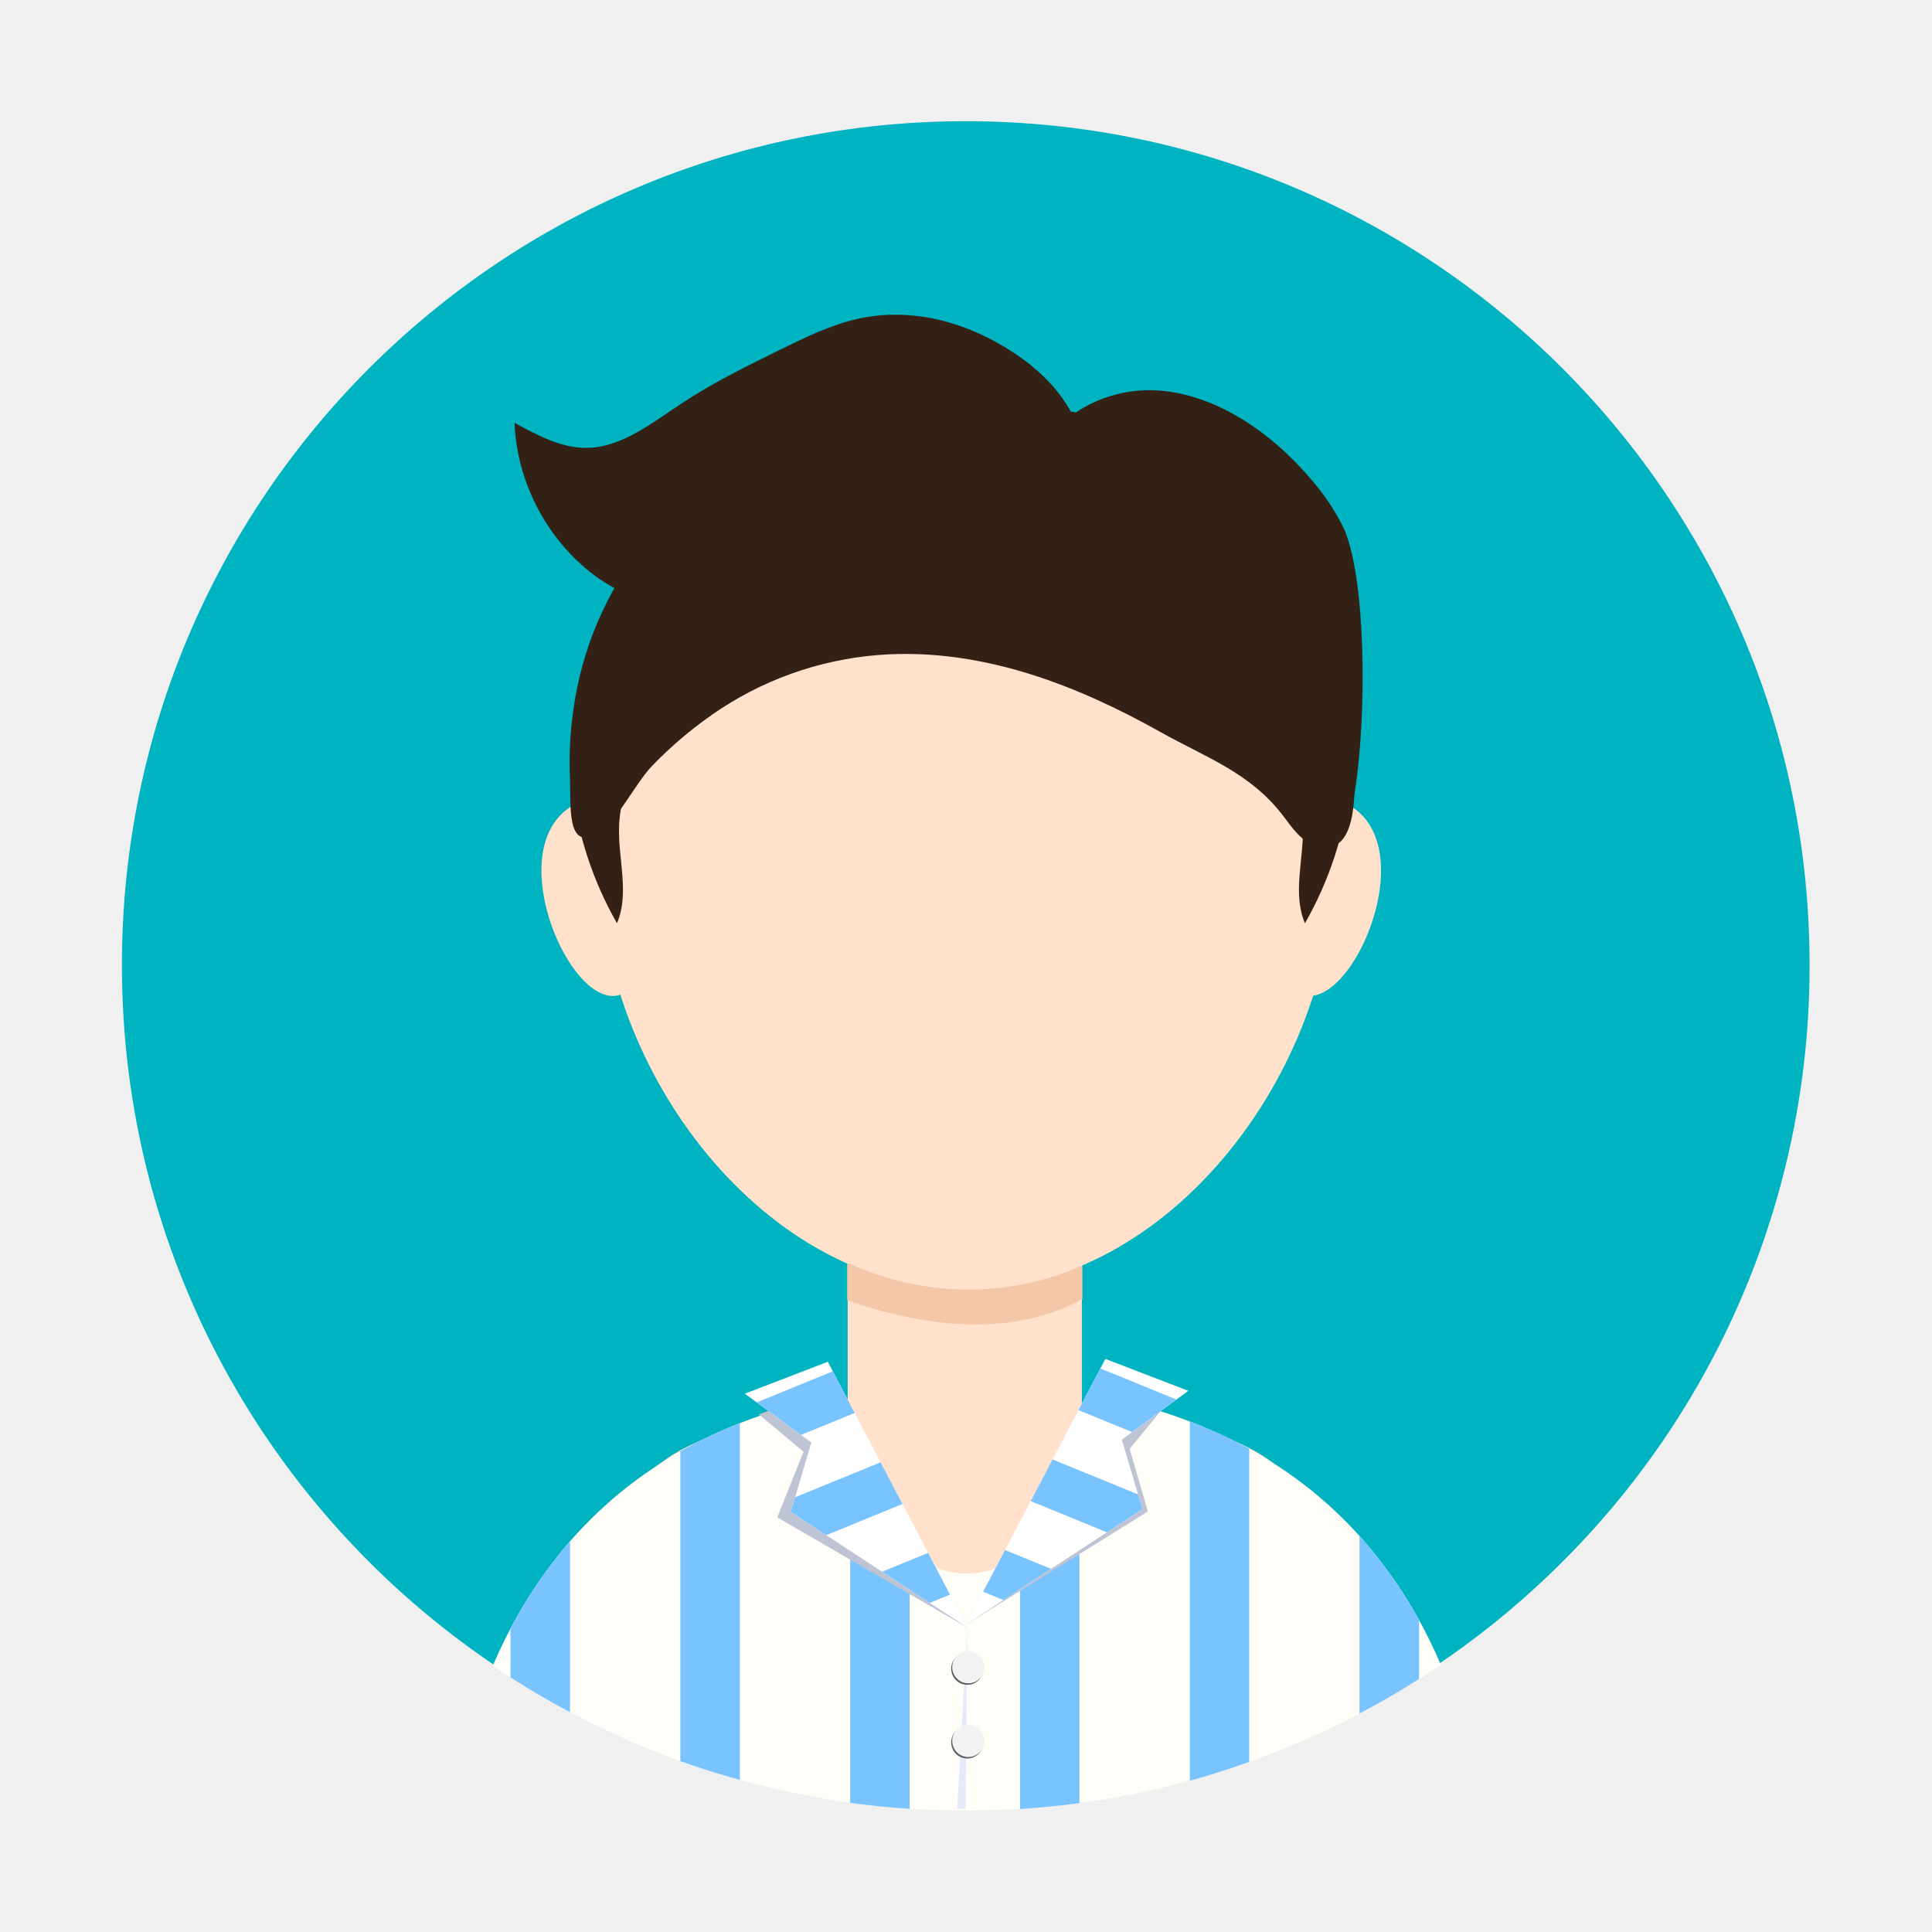
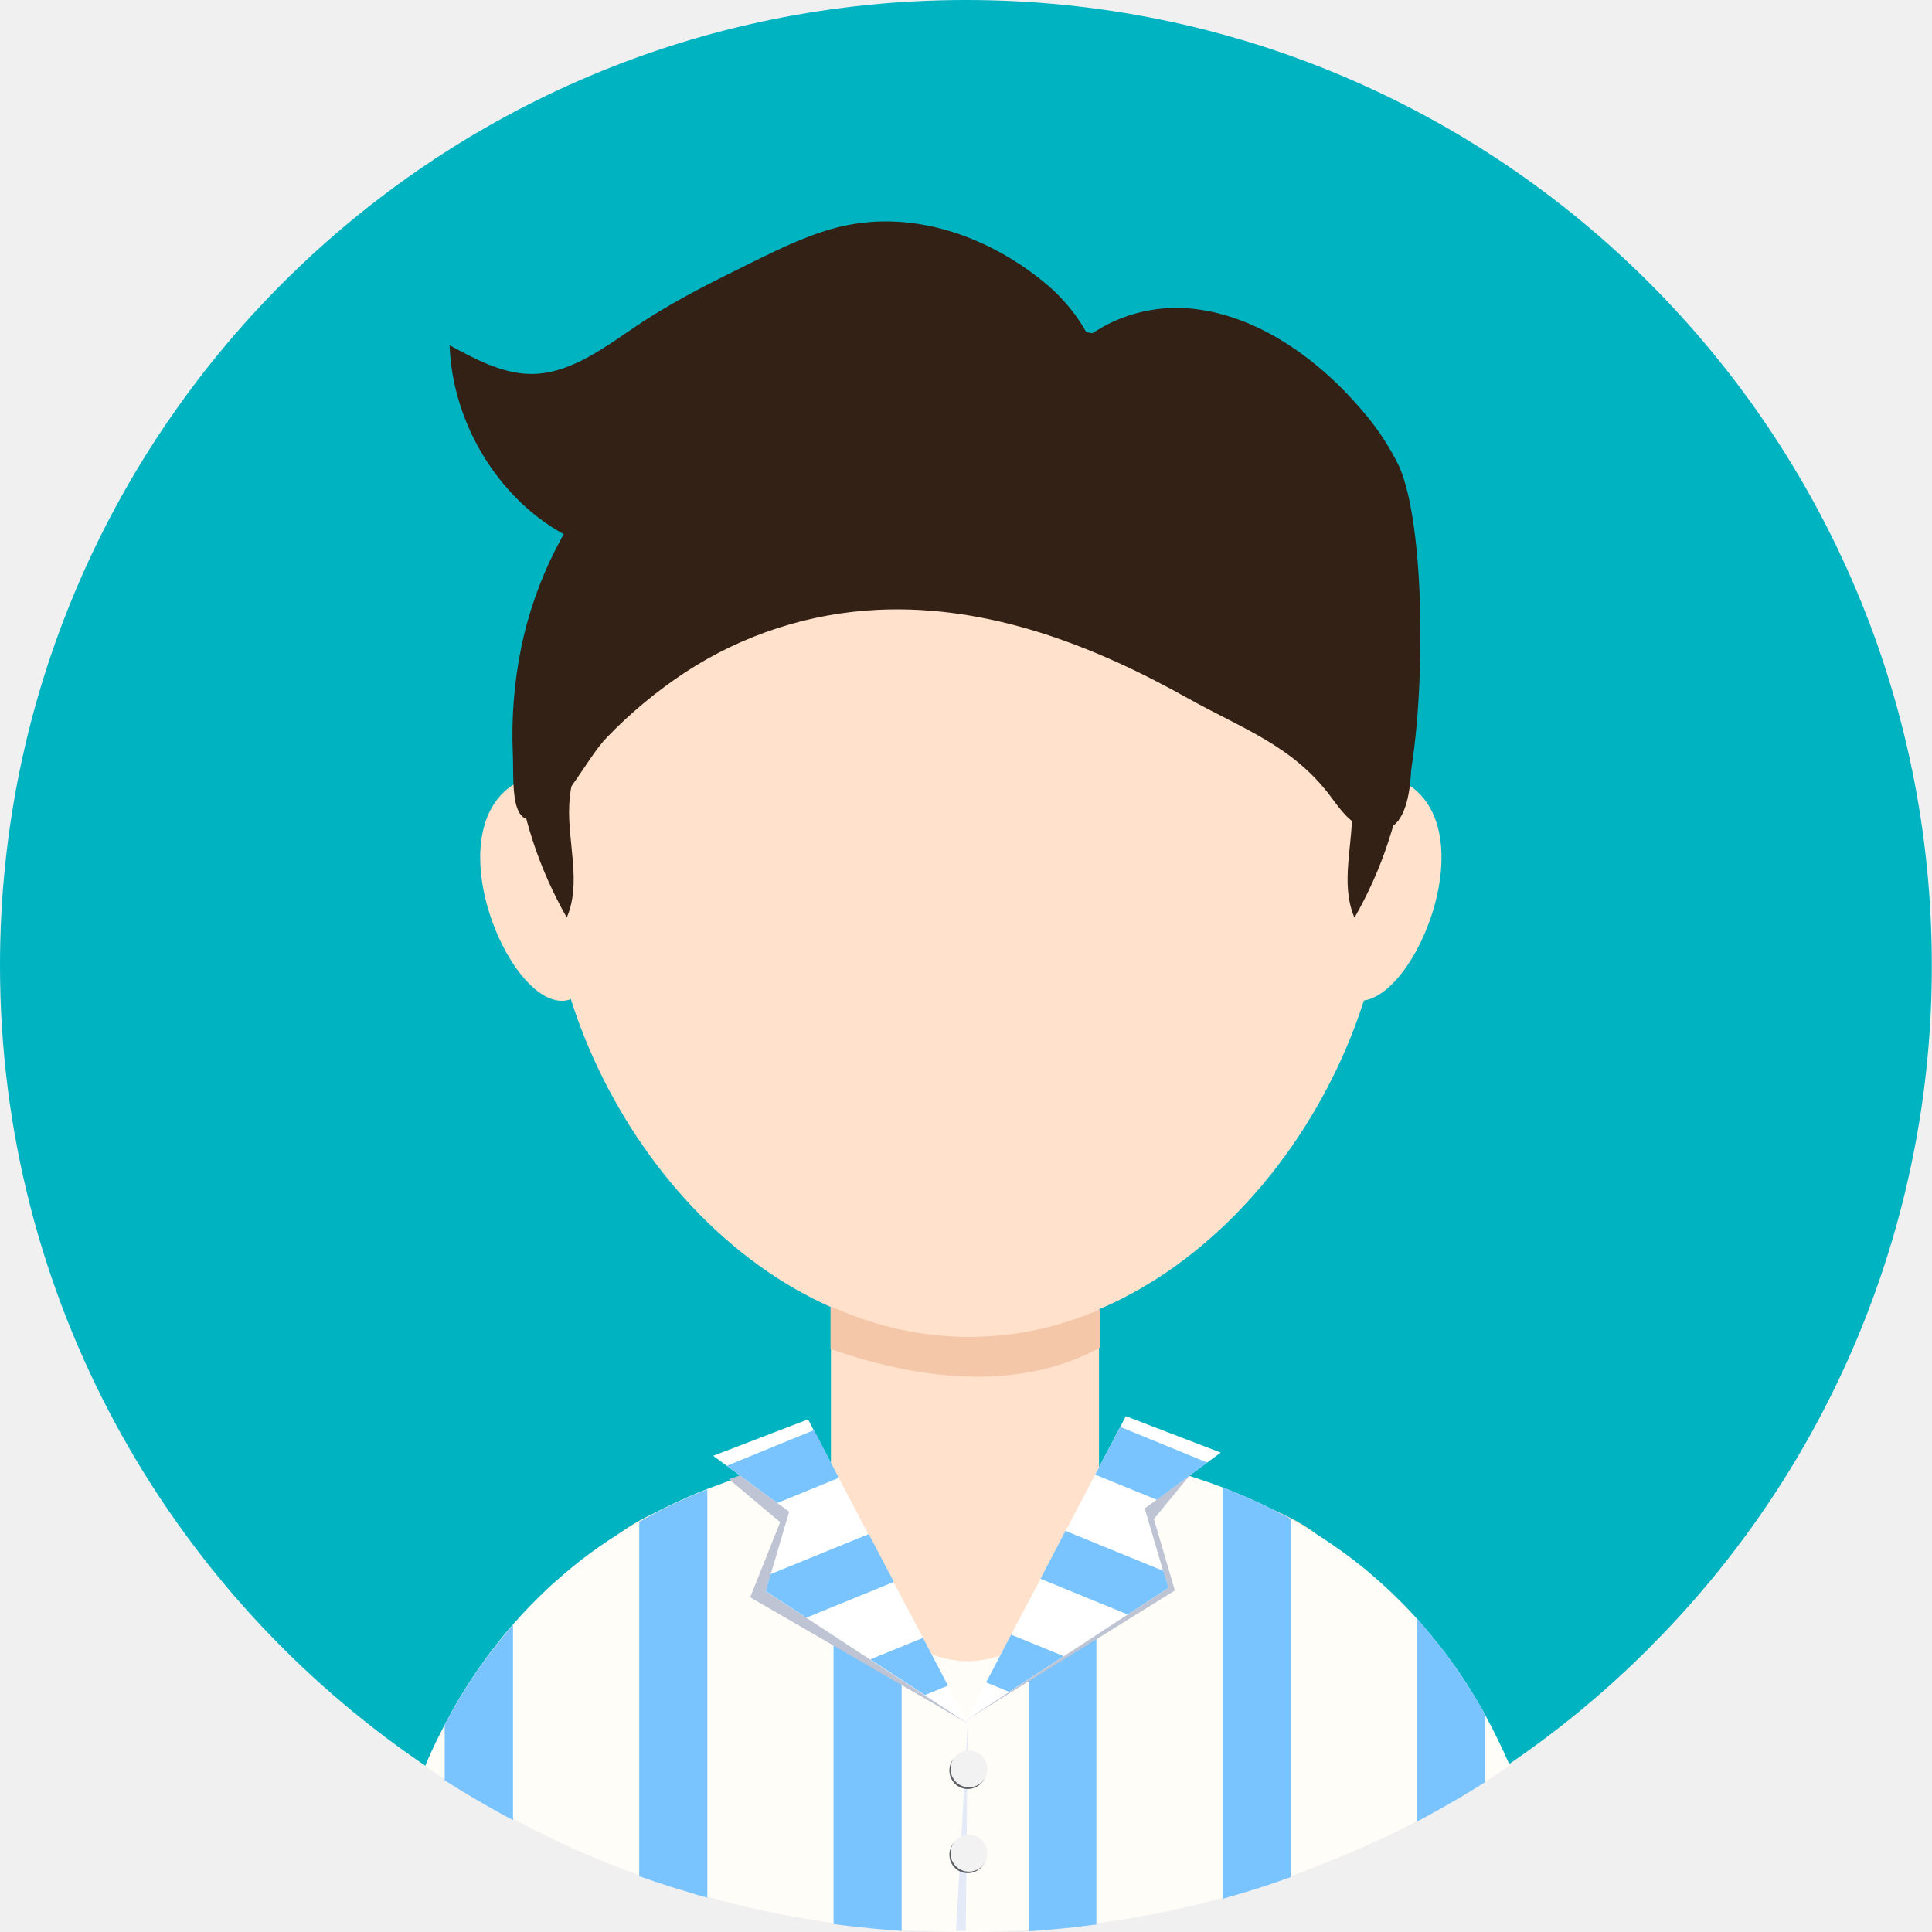
<svg xmlns="http://www.w3.org/2000/svg" class="icon" width="200px" height="200.00px" viewBox="0 0 1024 1024" version="1.1">
-   <path d="M511.86 64.24c-247 0-447.24 200.25-447.24 447.28 0 154 77.78 289.75 196.2 370.22A444.6 444.6 0 0 0 483 957.88q14.31 0.92 28.84 0.92 13.73 0 27.27-0.82a446.8 446.8 0 0 0 282.26-123.59c1-0.95 2-1.91 3-2.88 1.65-1.61 3.27-3.22 4.88-4.86s3.14-3.17 4.68-4.78a445.73 445.73 0 0 0 125.18-310.35c0-247.04-200.24-447.28-447.25-447.28z" fill="#00B3C1" />
-   <path d="M691.24 807.22c0 47.34-80 85.71-178.76 85.71s-178.76-38.37-178.76-85.71 80-62.07 178.76-62.07 178.76 14.74 178.76 62.07z" fill="#FFE1CC" />
-   <path d="M449.29 591.46h124.13v181.78H449.29zM509.85 526.27c31 17 78.57-111.71-2.8-104.43s2.8 104.43 2.8 104.43z m0 0M331 526.18c-30.58 17.83-81.53-109.57 0-104.46s0 104.46 0 104.46z m356.92 0c30.61 17.82 81.57-109.56 0-104.46s0 104.46 0 104.46z m0 0" fill="#FFE1CC" />
-   <path d="M707 459.76c0 107.44-87.09 223.77-194.52 223.77S318 567.24 318 459.76s87.09-194.53 194.52-194.53S707 352.32 707 459.76z m-15.76 347.46" fill="#FFE1CC" />
-   <path d="M545.37 253c8.25-30.48 38.73-48.21 68.86-46s59 21.65 80.35 46.66a120.22 120.22 0 0 1 17.25 25.53c14.87 30.68 12.77 136.29 0 165.43z m0 0" fill="#332115" />
-   <path d="M547 194.14c17.27 13.7 33.27 38.18 24.73 60.16-20.41 29.77-59 28.2-91 37-25 6.88-48.07 21.46-73.07 28.51-29.36 8.28-61.63 5.44-87.93-11.64s-45.73-49.28-47-84.05c12.19 6.65 24.92 13.46 38.4 13.27 18.37-0.25 34.46-13.23 50.4-23.74 16.6-10.93 34.24-19.59 51.82-28.23 13.55-6.65 27.23-13.35 41.7-16.52 31.8-7 65.37 4 92 25.18z m0 0" fill="#332115" />
-   <path d="M717.93 407.92c-0.36-10.26-1.36-19.65-1.36-24.28-0.42-34.15-11.09-64-31.45-91.46-35.36-47.67-88.76-76.74-148.55-76.74h-47.42c-53.39 0-104.25 24.57-140 63.74A180.74 180.74 0 0 0 306 364.1a198.56 198.56 0 0 0-3.89 49.29c0.57 13-2 37.88 14.38 28.52 10.19-5.8 20.34-26.86 29-35.82a213.66 213.66 0 0 1 36.63-30.47 178.38 178.38 0 0 1 89.19-28.82c51.12-2.33 99.62 16.45 143.53 41.07 25 14 48.13 21.73 65.73 45.15 4.41 5.86 8.84 12.38 15.75 14.86 20.12 7.23 22.31-18.3 21.58-40z m0 0" fill="#332115" />
-   <path d="M304.2 398.59c1.92-5.1 5.73-9.26 9.87-12.8a72.59 72.59 0 0 1 51.77-17.1c-18.54 19.23-36.52 42-37.7 68.65-0.78 17.48 5.73 35.9-1.13 52a189.93 189.93 0 0 1-23.89-73.22c-0.65-5.88-1-12 1.08-17.54z m410.25 0c-1.92-5.1-5.74-9.26-9.87-12.8a72.57 72.57 0 0 0-51.76-17.09c18.54 19.23 36.52 42 37.7 68.65 0.78 17.48-5.74 35.9 1.13 52a189.92 189.92 0 0 0 23.92-73.23c0.65-5.88 1-12-1.08-17.54z m0 0" fill="#332115" />
-   <path d="M573.68 670.78v17.79c-35.49 19.37-80.07 16.22-124.64 0.58v-19.34c5 0.13 1.76 0.27 2 0.35a153.73 153.73 0 0 0 62 13.35 149.67 149.67 0 0 0 60.6-12.72z m0 0" fill="#F4C7A8" />
-   <path d="M763.64 882.25q-2.87-6.65-6-13-2.66-5.43-5.53-10.63c-0.75-1.36-1.5-2.71-2.27-4a238.21 238.21 0 0 0-19-28.26q-3.78-4.87-7.81-9.47l-2.47-2.8a220.57 220.57 0 0 0-16.49-16.47 224.76 224.76 0 0 0-7.81-6.71 219.49 219.49 0 0 0-19-13.9q-3.86-2.55-7.81-4.91c-0.75-0.46-1.51-0.91-2.27-1.36q-2.57-1.5-5.15-2.91c-1.3-0.72-2.6-1.41-3.93-2.09h-0.1c-2.49-1.32-5-2.6-7.52-3.82s-5.17-2.44-7.81-3.57c-0.65-0.29-1.3-0.56-2-0.84a192.85 192.85 0 0 0-10.2-4.17l-2.91-1.07c-1.25-0.47-2.57-0.95-3.88-1.42l-0.25-0.09c-2.5-0.87-5-1.7-7.56-2.5q-3.37-1.07-6.76-2.06a12 12 0 0 1-1.29 4.87c-0.22 0.45-0.4 0.9-0.62 1.39a123 123 0 0 1-8.86 15.2c-0.46 0.7-0.94 1.39-1.44 2.07q-3.73 5.45-7.81 10.69c-1 1.34-2.07 2.65-3.14 4s-2.37 2.87-3.58 4.3-2.36 2.78-3.58 4.12q-3.26 3.69-6.73 7.18l-0.06 0.06c-0.61 0.64-1.25 1.27-1.87 1.9-1 1-2 2-3.06 3a82.33 82.33 0 0 1-3.6 3.37c-0.39 0.35-0.76 0.7-1.15 1-2.06 1.87-4.16 3.67-6.28 5.43-1.82 1.47-3.67 2.88-5.56 4.21a99.105 99.105 0 0 1-7.12 4.76c-1 0.59-1.92 1.15-2.9 1.7-1.61 0.91-3.25 1.79-4.91 2.6-0.6 0.3-1.21 0.6-1.82 0.89a53.37 53.37 0 0 1-17.15 4.83c-0.69 0.07-1.39 0.14-2.07 0.19a28.06 28.06 0 0 1-4.35 0l-1.39-0.12a52.69 52.69 0 0 1-18.82-5.51 0.67 0.67 0 0 0-0.14-0.06c-2.66-1.29-5.27-2.7-7.81-4.22a93.86 93.86 0 0 1-7.61-5.06c-1.41-1.06-2.84-2.12-4.25-3.23q-2.7-2.15-5.32-4.38c-0.6-0.5-1.19-1-1.77-1.54s-1.07-1-1.6-1.46a188.52 188.52 0 0 1-3.72-3.46l-2.49-2.42-1-0.95c-1.27-1.31-2.55-2.62-3.8-3.95s-2.5-2.65-3.73-4q-3.07-3.48-6.07-7.06s-0.1-0.17-0.19-0.17v-0.09c-1.19-1.5-2.39-3-3.55-4.42-0.17-0.22-0.39-0.5-0.65-0.81v-0.06c-0.16-0.22-0.35-0.46-0.56-0.72-2.5-3.18-4.91-6.46-7.19-9.79q-3.26-4.74-6.23-9.67a80.38 80.38 0 0 1-4.48-8.29c-0.21-0.49-0.4-0.94-0.61-1.37a19.26 19.26 0 0 1-1.15-3.61 3.43 3.43 0 0 1-0.14-1.29c-2.11 0.64-4.23 1.26-6.35 1.95l-0.44 0.14c-2.31 0.71-4.6 1.47-6.87 2.26h-0.1l-0.4 0.14c-1.59 0.54-3.15 1.11-4.75 1.72s-3.31 1.22-4.95 1.86q-4.68 1.82-9.27 3.86l-0.9 0.4c-0.92 0.4-1.86 0.8-2.79 1.24-1.39 0.62-2.76 1.27-4.12 1.94q-4.2 2-8.29 4.18-3.11 1.63-6.17 3.37c-0.87 0.49-1.74 1-2.6 1.5-0.64 0.37-1.27 0.75-1.91 1.15q-4 2.36-7.81 4.89l-1.64 1.09q-9 6-17.32 12.76c-2.66 2.15-5.26 4.38-7.81 6.68q-2.06 1.84-4.08 3.75-7.74 7.29-14.89 15.43l-0.41 0.47q-3.8 4.35-7.39 9a236.73 236.73 0 0 0-19 28c-1.77 3.06-3.51 6.17-5.17 9.37-0.9 1.69-1.77 3.41-2.64 5.14q-3.5 7-6.67 14.39c2.21 1.5 4.43 3 6.67 4.43l2.78 1.64q2.57 1.67 5.17 3.26 9.33 5.84 19 11.18 3.67 2.08 7.39 4l0.41 0.22q3.3 1.76 6.63 3.46c1.3 0.71 2.64 1.37 4 2q4.14 2.1 8.34 4.07 3.88 1.85 7.81 3.6 6.71 3 13.51 5.77c1.36 0.62 2.79 1.16 4.16 1.69l1.29 0.51q3.88 1.59 7.81 3c1.42 0.55 2.86 1.06 4.3 1.56l0.21 0.07c4.78 1.74 9.62 3.38 14.46 4.92 2.59 0.84 5.2 1.64 7.81 2.4l1.37 0.41q3.93 1.18 7.89 2.27c3.22 0.91 6.45 1.77 9.69 2.58q3.9 1 7.81 1.92 9.42 2.23 19 4 3.9 0.75 7.81 1.41 7.08 1.22 14.2 2.2l4.77 0.61q3.9 0.51 7.81 0.91c1.37 0.16 2.76 0.3 4.13 0.44q7.4 0.73 14.81 1.22 3.9 0.26 7.81 0.45c6.31 0.3 12.64 0.46 19 0.49h7.81q9.5-0.07 19-0.57c1.64-0.07 3.27-0.17 4.91-0.27l2.9-0.2q7-0.49 14-1.2c1.65-0.16 3.3-0.34 4.93-0.52q3.92-0.43 7.81-0.94l1.87-0.25q8.58-1.12 17.1-2.63 3.92-0.67 7.81-1.44 9.52-1.82 19-4.08 3.92-0.92 7.81-1.94 3.41-0.88 6.79-1.81 6.11-1.69 12.17-3.55l2-0.62q2.89-0.88 5.76-1.82 5.81-1.89 11.55-4c2.49-0.87 5-1.8 7.42-2.73l1.51-0.57q3.17-1.2 6.3-2.44 9.57-3.8 19-8c2.61-1.17 5.22-2.37 7.81-3.62q8.34-3.93 16.49-8.25l2.47-1.31c2.62-1.39 5.22-2.82 7.81-4.27q9.63-5.41 19-11.3c0.76-0.47 1.52-0.95 2.27-1.44q2.77-1.76 5.53-3.57c2-1.34 4-2.68 6-4z" fill="#FFFDF8" />
-   <path d="M512.69 862.62l-0.83 96.18-4.51-0.07 5.34-96.11z" fill="#E5EAF9" />
-   <path d="M504.15 884.41a8.54 8.54 0 1 0 2.5-6 8.54 8.54 0 0 0-2.5 6z" fill="#5B5E63" />
-   <path d="M504.69 883.62a8.54 8.54 0 1 0 2.5-6 8.54 8.54 0 0 0-2.5 6z" fill="#F2F2F2" />
-   <path d="M504.15 923.46a8.54 8.54 0 1 0 2.5-6 8.54 8.54 0 0 0-2.5 6z" fill="#5B5E63" />
-   <path d="M504.69 922.68a8.54 8.54 0 1 0 2.5-6 8.54 8.54 0 0 0-2.5 6z" fill="#F2F2F2" />
-   <path d="M302.12 817v90.48q-3.73-1.95-7.39-4-9.61-5.32-19-11.18-2.6-1.59-5.17-3.26v-25.73c1.66-3.2 3.4-6.31 5.17-9.37a236.73 236.73 0 0 1 19-28q3.6-4.64 7.39-8.94zM392.13 754.25v189.16q-4-1.09-7.89-2.27l-1.37-0.41c-2.61-0.76-5.22-1.56-7.81-2.4-4.85-1.54-9.68-3.18-14.46-4.92V769.23q3.05-1.74 6.17-3.37 4.1-2.19 8.29-4.18c1.36-0.66 2.74-1.31 4.12-1.94 0.92-0.44 1.86-0.84 2.79-1.24l0.9-0.4q4.58-2.04 9.26-3.85zM482.12 824v134.74q-7.42-0.49-14.81-1.22c-1.37-0.14-2.76-0.27-4.13-0.44q-3.92-0.41-7.81-0.91l-4.77-0.61v-158c1.25 1.32 2.52 2.63 3.8 3.95l1 0.95 2.49 2.42c1.15 1.1 2.46 2.32 3.72 3.46 0.52 0.5 1.06 1 1.6 1.46s1.17 1 1.77 1.54q2.62 2.23 5.32 4.38c1.41 1.11 2.84 2.17 4.25 3.23 2.45 1.79 4.95 3.48 7.57 5.05zM572.13 800v155.7l-1.87 0.25q-3.9 0.51-7.81 0.94c-1.64 0.19-3.28 0.36-4.93 0.52q-7 0.71-14 1.2l-2.9 0.2v-133.4c1-0.55 1.94-1.11 2.9-1.7 2.44-1.47 4.81-3.07 7.12-4.76a99.02 99.02 0 0 0 5.56-4.21c2.12-1.76 4.22-3.56 6.28-5.43 0.39-0.34 0.76-0.69 1.15-1a82.33 82.33 0 0 0 3.6-3.37c1-1 2-2 3.06-3 0.59-0.63 1.22-1.27 1.84-1.94zM662.12 767.83v166q-5.75 2.08-11.55 4-2.87 0.94-5.76 1.82l-2 0.62q-6.05 1.87-12.17 3.55V753.35c3.45 1.3 6.86 2.68 10.2 4.17 0.66 0.27 1.31 0.55 2 0.84q4 1.7 7.81 3.57c2.54 1.22 5 2.5 7.52 3.82h0.1c1.25 0.67 2.55 1.36 3.85 2.08zM752.12 858.65v31.23c-0.75 0.49-1.51 1-2.27 1.44q-9.35 5.9-19 11.3c-2.59 1.45-5.18 2.88-7.81 4.27l-2.47 1.31v-94.12l2.47 2.8q4 4.59 7.81 9.47a238.21 238.21 0 0 1 19 28.26c0.78 1.33 1.52 2.68 2.27 4.04z" fill="#79C4FF" />
-   <path d="M422.78 742.35l89.91 120.27-100.73-58.38 13.92-34.78-23.7-19.87 20.6-7.24z" fill="#BEC4D3" />
-   <path d="M512.7 862.62l-19.94-13.05-3.41-2.23-6.71-4.4-15.11-9.9-1.43-0.94-6.72-4.39-16.17-10.59-5.27-3.45-1.45-0.95-14.24-9.32-3.14-2.06 1.27-4.27 1.04-3.49 3.33-11.25 2.39-8.03 2.9-9.73-4.18-3.07-1.31-0.96-4.93-3.62-10.07-7.39-6.23-4.57-2.25-1.65-6.3-4.64 43.98-16.9 2.65 5.04 1.28 2.44 3.07 5.84 4.94 9.43 2.31 4.39 0.77 1.45 5.78 11.02 3.07 5.85 4.11 7.82 1.53 2.91 3.07 5.86 6.51 12.41 0.48 0.92 2.59 4.93 7.41 14.09 3.07 5.84v0.02l0.55 1.03 7 13.38 3.08 5.84 1.51 2.88 9.17 17.46z" fill="#FFFFFF" />
-   <path d="M453 748.91l-28.45 11.63-4.93-3.62-10.07-7.39-6.23-4.57-2.25-1.65 40.33-16.5 1.28 2.44 3.07 5.84 4.94 9.43 2.31 4.39zM478.32 797.15l-40.38 16.52-1.45-0.95-14.24-9.32-3.14-2.06 1.27-4.27 1.04-3.49 45.31-18.53 1.53 2.91 3.07 5.86 6.51 12.41 0.48 0.92zM503.53 845.16l-10.77 4.41-3.41-2.23-6.71-4.4-15.11-9.9 24.41-9.98 7 13.38 3.08 5.84 1.51 2.88z" fill="#79C4FF" />
-   <path d="M604.99 744.52l-93.07 116.59 96.5-60.01-9.68-33.16 16.32-19.93-10.07-3.49z" fill="#BEC4D3" />
-   <path d="M511.92 861.11l19.93-13.05 3.41-2.24 6.71-4.4 15.11-9.9 1.44-0.93 6.72-4.4 16.16-10.59 5.27-3.45 1.45-0.94 14.24-9.33 3.15-2.06-1.28-4.27-1.03-3.49-3.34-11.25-2.38-8.03-2.9-9.72 4.17-3.08 1.31-0.96 4.93-3.62 10.07-7.39 6.23-4.57 2.25-1.65 6.3-4.63-43.98-16.91-2.65 5.04-1.27 2.44-3.07 5.84-4.95 9.43-2.31 4.4-0.76 1.45-5.79 11.01-3.07 5.86-4.11 7.81-1.52 2.91-3.08 5.86-6.5 12.41-0.49 0.92-2.59 4.94-7.4 14.08-3.07 5.85v0.01l-0.56 1.04-7 13.37-3.07 5.84-1.52 2.89-9.16 17.46z" fill="#FFFFFF" />
-   <path d="M571.61 747.4l28.45 11.62 4.93-3.62 10.07-7.39 6.23-4.57 2.25-1.65-40.33-16.5-1.27 2.44-3.07 5.84-4.95 9.43-2.31 4.4zM546.29 795.63l40.38 16.52 1.45-0.94 14.24-9.33 3.15-2.06-1.28-4.27-1.03-3.49-45.32-18.53-1.52 2.91-3.08 5.86-6.5 12.41-0.49 0.92zM521.08 843.65l10.77 4.41 3.41-2.24 6.71-4.4 15.11-9.9-24.41-9.97-7 13.37-3.07 5.84-1.52 2.89z" fill="#79C4FF" />
+   <path d="M512 0C229.2 0 0 229.1 0 511.7c0 176.2 89 331.5 224.6 423.6a508.78 508.78 0 0 0 254.3 87.1c10.9 0.7 21.9 1.1 33 1.1 10.5 0 20.9-0.3 31.2-0.9 121.1-7.3 235.6-57.4 323.1-141.4 1.1-1.1 2.3-2.2 3.4-3.3 1.9-1.8 3.7-3.7 5.6-5.6 1.8-1.9 3.6-3.6 5.4-5.5 92.1-95.2 143.5-222.6 143.3-355C1024.1 229.1 794.9 0 512 0z" fill="#00B3C1" />
+   <path d="M717.4 850c0 54.1-91.6 98-204.6 98s-204.6-43.9-204.6-98 91.6-71 204.6-71 204.6 16.9 204.6 71z" fill="#FFE1CC" />
+   <path d="M440.4 603.2h142.1v208H440.4v-208z m69.3-74.6c35.5 19.4 89.9-127.8-3.2-119.4-93.1 8.4 3.2 119.4 3.2 119.4z m-204.8-0.1c-35 20.4-93.3-125.3 0-119.5s0 119.5 0 119.5z m408.7 0c35 20.4 93.4-125.3 0-119.5s0 119.5 0 119.5z" fill="#FFE1CC" />
+   <path d="M735.5 452.5c0 122.9-99.7 256-222.7 256s-222.6-133.1-222.6-256 99.7-222.6 222.7-222.6 222.6 99.7 222.6 222.6z" fill="#FFE1CC" />
+   <path d="M550.5 216c9.4-34.9 44.3-55.1 78.8-52.6s67.5 24.8 92 53.4c7.8 8.8 14.4 18.7 19.7 29.2 17 35.1 14.6 156 0 189.3L550.5 216z" fill="#332115" />
+   <path d="M552.3 148.7c19.8 15.7 38.1 43.7 28.3 68.8-23.4 34-67.5 32.3-104.2 42.3-28.6 7.9-55 24.5-83.6 32.6-33.6 9.5-70.6 6.2-100.7-13.3-30.1-19.5-52.4-56.4-53.8-96.1 14 7.6 28.5 15.4 44 15.2 21-0.3 39.4-15.1 57.7-27.2 19-12.5 39.2-22.4 59.3-32.3 15.5-7.6 31.2-15.3 47.7-18.9 36.4-8.1 74.9 4.5 105.3 28.9z" fill="#332115" />
+   <path d="M748 393.2c-0.4-11.7-1.6-22.5-1.6-27.8-0.5-39.1-12.7-73.2-36-104.6-40.5-54.5-101.6-87.8-170.1-87.8H486c-61.1 0-119.3 28.1-160.3 72.9-24.9 27.4-41.9 60.9-49.4 97.1-3.8 18.5-5.3 37.5-4.5 56.4 0.7 14.9-2.3 43.3 16.5 32.6 11.7-6.6 23.3-30.7 33.2-41 12.6-13.1 26.7-24.8 41.9-34.8 30.5-19.9 65.7-31.3 102.1-33 58.5-2.7 114 18.8 164.3 47 28.6 16 55.1 24.9 75.2 51.6 5 6.7 10.1 14.2 18 17 23.3 8.4 25.8-20.8 25-45.6z" fill="#332115" />
+   <path d="M274.3 382.5c2.2-5.8 6.6-10.6 11.3-14.6 16.5-14 37.7-21 59.3-19.6-21.2 22-41.8 48-43.2 78.5-0.9 20 6.6 41.1-1.3 59.5-14.7-25.8-24.1-54.3-27.3-83.7-0.8-6.7-1.2-13.7 1.2-20.1z m469.7 0c-2.2-5.8-6.6-10.6-11.3-14.6-16.5-14-37.7-21-59.3-19.5 21.2 22 41.8 48 43.2 78.5 0.9 20-6.6 41.1 1.3 59.5 14.8-25.8 24.1-54.3 27.4-83.7 0.7-6.8 1.1-13.8-1.3-20.2z" fill="#332115" />
+   <path d="M582.9 694v20.3c-40.6 22.2-91.7 18.5-142.7 0.7v-22.1c5.7 0.1 2 0.3 2.3 0.4 22.3 10 46.5 15.2 71 15.3 23.8 0 47.5-5 69.4-14.6z" fill="#F4C7A8" />
+   <path d="M800.3 935.9c-2.2-5.1-4.5-10-6.9-14.9-2-4.1-4.1-8.2-6.3-12.2-0.9-1.6-1.7-3.1-2.6-4.6-6.5-11.3-13.7-22.1-21.8-32.3-2.9-3.7-5.9-7.3-8.9-10.8l-2.8-3.2c-6-6.6-12.3-12.9-18.9-18.8-2.9-2.6-5.9-5.2-8.9-7.7-7-5.7-14.2-11-21.8-15.9-2.9-1.9-5.9-3.8-8.9-5.6-0.9-0.5-1.7-1-2.6-1.6-2-1.1-3.9-2.3-5.9-3.3l-4.5-2.4h-0.1c-2.9-1.5-5.7-3-8.6-4.4-2.9-1.4-5.9-2.8-8.9-4.1-0.7-0.3-1.5-0.6-2.3-1-3.8-1.7-7.7-3.3-11.7-4.8l-3.3-1.2c-1.4-0.5-2.9-1.1-4.4-1.6l-0.3-0.1c-2.9-1-5.7-1.9-8.7-2.9-2.6-0.8-5.2-1.6-7.7-2.4-0.1 1.9-0.6 3.8-1.5 5.6-0.3 0.5-0.5 1-0.7 1.6-3 6-6.4 11.8-10.1 17.4-0.5 0.8-1.1 1.6-1.6 2.4-2.8 4.2-5.8 8.2-8.9 12.2-1.1 1.5-2.4 3-3.6 4.6-1.2 1.6-2.7 3.3-4.1 4.9-1.4 1.6-2.7 3.2-4.1 4.7-2.5 2.8-5.1 5.6-7.7 8.2l-0.1 0.1c-0.7 0.7-1.4 1.5-2.1 2.2-1.1 1.1-2.3 2.3-3.5 3.4-1.3 1.3-2.7 2.6-4.1 3.9-0.4 0.4-0.9 0.8-1.3 1.1-2.4 2.1-4.8 4.2-7.2 6.2-2.1 1.7-4.2 3.3-6.4 4.8-2.6 1.9-5.4 3.7-8.2 5.4-1.1 0.7-2.2 1.3-3.3 1.9-1.8 1-3.7 2-5.6 3-0.7 0.3-1.4 0.7-2.1 1-6.2 2.9-12.8 4.8-19.6 5.5-0.8 0.1-1.6 0.2-2.4 0.2-1.7 0.1-3.3 0.1-5 0l-1.6-0.1c-7.5-0.7-14.8-2.9-21.5-6.3-0.1 0-0.1-0.1-0.2-0.1-3-1.5-6-3.1-8.9-4.8-3-1.8-5.9-3.7-8.7-5.8-1.6-1.2-3.3-2.4-4.9-3.7-2.1-1.6-4.1-3.3-6.1-5-0.7-0.6-1.4-1.1-2-1.8-0.6-0.7-1.2-1.1-1.8-1.7-1.4-1.3-2.9-2.6-4.3-4l-2.9-2.8-1.1-1.1c-1.5-1.5-2.9-3-4.4-4.5-1.4-1.5-2.9-3-4.3-4.6-2.3-2.7-4.7-5.3-6.9-8.1-3.4-4.1-0.1-0.2-0.2-0.2v-0.1c-1.4-1.7-2.7-3.4-4.1-5.1-0.2-0.3-0.4-0.6-0.7-0.9v-0.1c-0.2-0.3-0.4-0.5-0.6-0.8-2.9-3.6-5.6-7.4-8.2-11.2-2.5-3.6-4.9-7.3-7.1-11.1-1.9-3.1-3.6-6.2-5.1-9.5-0.2-0.6-0.5-1.1-0.7-1.6-0.6-1.3-1-2.7-1.3-4.1-0.1-0.5-0.2-1-0.2-1.5-2.4 0.7-4.8 1.4-7.3 2.2l-0.5 0.2c-2.6 0.8-5.3 1.7-7.9 2.6h-0.1l-0.5 0.2c-1.8 0.6-3.6 1.3-5.4 2-1.8 0.7-3.8 1.4-5.7 2.1-3.6 1.4-7.1 2.9-10.6 4.4l-1 0.5c-1.1 0.5-2.1 0.9-3.2 1.4-1.6 0.7-3.2 1.5-4.7 2.2-3.2 1.5-6.4 3.1-9.5 4.8-2.4 1.2-4.7 2.5-7.1 3.9-1 0.6-2 1.1-3 1.7-0.7 0.4-1.5 0.9-2.2 1.3-3.1 1.8-6 3.7-8.9 5.6l-1.9 1.2c-6.9 4.6-13.5 9.4-19.8 14.6-3 2.5-6 5-8.9 7.6-1.6 1.4-3.1 2.8-4.7 4.3-5.9 5.6-11.6 11.4-17 17.6l-0.5 0.5c-2.9 3.3-5.7 6.7-8.5 10.3-8 10.1-15.3 20.8-21.8 32-2 3.5-4 7.1-5.9 10.7-1 1.9-2 3.9-3 5.9-2.7 5.3-5.2 10.8-7.6 16.5 2.5 1.7 5.1 3.4 7.6 5.1l3.2 1.9c2 1.3 3.9 2.5 5.9 3.7 7.1 4.5 14.4 8.7 21.8 12.8 2.8 1.6 5.6 3.1 8.5 4.6l0.5 0.3c2.5 1.3 5 2.7 7.6 4 1.5 0.8 3 1.6 4.6 2.3 3.2 1.6 6.3 3.2 9.5 4.7 3 1.4 5.9 2.8 8.9 4.1 5.1 2.3 10.3 4.5 15.5 6.6 1.6 0.7 3.2 1.3 4.8 1.9l1.5 0.6c3 1.2 5.9 2.4 8.9 3.4 1.6 0.6 3.3 1.2 4.9 1.8l0.2 0.1c5.5 2 11 3.9 16.6 5.6 3 1 6 1.9 8.9 2.7l1.6 0.5c3 0.9 6 1.8 9 2.6l11.1 3c3 0.8 6 1.5 8.9 2.2 7.2 1.7 14.4 3.2 21.8 4.6 3 0.6 6 1.1 8.9 1.6 5.4 0.9 10.8 1.8 16.3 2.5l5.5 0.7c3 0.4 6 0.7 8.9 1 1.6 0.2 3.2 0.3 4.7 0.5 5.6 0.6 11.3 1 17 1.4 3 0.2 6 0.4 8.9 0.5 7.2 0.3 14.5 0.5 21.8 0.6h8.9c7.3-0.1 14.5-0.3 21.8-0.7 1.9-0.1 3.7-0.2 5.6-0.3l3.3-0.2c5.3-0.4 10.7-0.8 16-1.4 1.9-0.2 3.8-0.4 5.6-0.6 3-0.3 6-0.7 8.9-1.1l2.1-0.3c6.5-0.9 13.1-1.9 19.6-3 3-0.5 6-1.1 8.9-1.6 7.3-1.4 14.5-2.9 21.8-4.7 3-0.7 6-1.4 8.9-2.2l7.8-2.1c4.7-1.3 9.3-2.6 13.9-4.1l2.3-0.7 6.6-2.1c4.4-1.4 8.8-3 13.2-4.6 2.9-1 5.7-2.1 8.5-3.1l1.7-0.7c2.4-0.9 4.8-1.8 7.2-2.8 7.3-2.9 14.6-5.9 21.8-9.1 3-1.3 6-2.7 8.9-4.1 6.4-3 12.7-6.1 18.9-9.4l2.8-1.5c3-1.6 6-3.2 8.9-4.9 7.3-4.1 14.6-8.4 21.8-12.9 0.9-0.5 1.7-1.1 2.6-1.6 2.1-1.3 4.2-2.7 6.3-4.1 2.3-1.5 4.6-3.1 6.9-4.6l-0.3 0.4z" fill="#FFFDF8" />
+   <path d="M512.9 913.5l-1 110-5.2-0.1 6.2-109.9z" fill="#E5EAF9" />
+   <path d="M503.2 938.4c0 5.4 4.3 9.8 9.7 9.8 5.4 0 9.8-4.3 9.8-9.7 0-5.4-4.3-9.8-9.7-9.8-2.6 0-5.1 1-7 2.9-1.8 1.7-2.8 4.2-2.8 6.8z" fill="#5B5E63" />
+   <path d="M503.8 937.5c0 5.4 4.3 9.8 9.7 9.8 5.4 0 9.8-4.3 9.8-9.7 0-5.4-4.3-9.8-9.7-9.8-2.6 0-5.1 1-7 2.9-1.8 1.7-2.8 4.2-2.8 6.8z" fill="#F2F2F2" />
+   <path d="M503.2 983c0 5.4 4.3 9.8 9.7 9.8 5.4 0 9.8-4.3 9.8-9.7 0-5.4-4.3-9.8-9.7-9.8-2.6 0-5.1 1-7 2.9-1.8 1.8-2.8 4.3-2.8 6.8z" fill="#5B5E63" />
+   <path d="M503.8 982.2c0 5.4 4.3 9.8 9.7 9.8 5.4 0 9.8-4.3 9.8-9.7 0-5.4-4.3-9.8-9.7-9.8-2.6 0-5.1 1-7 2.9-1.8 1.7-2.8 4.2-2.8 6.8z" fill="#F2F2F2" />
+   <path d="M271.9 861.2v103.5c-2.8-1.5-5.7-3-8.5-4.6-7.3-4.1-14.6-8.3-21.8-12.8-2-1.2-4-2.5-5.9-3.7v-29.4c1.9-3.7 3.9-7.2 5.9-10.7 6.5-11.2 13.7-21.9 21.8-32 2.8-3.6 5.6-7 8.5-10.3z m103-71.8v216.4c-3.1-0.8-6.1-1.7-9-2.6l-1.6-0.5c-3-0.9-6-1.8-8.9-2.7-5.6-1.8-11.1-3.6-16.6-5.6V806.6c2.3-1.3 4.7-2.6 7.1-3.9 3.1-1.7 6.3-3.3 9.5-4.8 1.6-0.8 3.1-1.5 4.7-2.2 1.1-0.5 2.1-1 3.2-1.4l1-0.5c3.5-1.5 7.1-3 10.6-4.4z m103 79.8v154.2c-5.7-0.4-11.3-0.8-17-1.4-1.6-0.2-3.2-0.3-4.7-0.5-3-0.3-6-0.7-8.9-1l-5.5-0.7V839c1.4 1.5 2.9 3 4.4 4.5l1.1 1.1 2.9 2.8c1.3 1.3 2.8 2.7 4.3 4 0.6 0.6 1.2 1.1 1.8 1.7 0.6 0.5 1.3 1.1 2 1.8 2 1.7 4 3.4 6.1 5 1.6 1.3 3.3 2.5 4.9 3.7 2.8 1.9 5.6 3.8 8.6 5.6z m103.2-27.4V1020l-2.1 0.3c-3 0.4-6 0.7-8.9 1.1-1.9 0.2-3.8 0.4-5.6 0.6-5.3 0.5-10.7 1-16 1.4l-3.3 0.2V870.8c1.1-0.6 2.2-1.3 3.3-1.9 2.8-1.7 5.5-3.5 8.2-5.4 2.2-1.5 4.3-3.1 6.4-4.8 2.4-2 4.8-4.1 7.2-6.2 0.4-0.4 0.9-0.8 1.3-1.1 1.4-1.2 2.8-2.5 4.1-3.9 1.1-1.1 2.3-2.3 3.5-3.4 0.5-0.9 1.2-1.6 1.9-2.3z m103-36.8v189.9c-4.4 1.6-8.8 3.1-13.2 4.6l-6.6 2.1-2.3 0.7c-4.6 1.4-9.3 2.8-13.9 4.1v-218c3.9 1.5 7.9 3.1 11.7 4.8 0.8 0.3 1.5 0.6 2.3 1 3.1 1.3 6 2.7 8.9 4.1 2.9 1.4 5.7 2.9 8.6 4.4h0.1c1.4 0.6 2.9 1.4 4.4 2.3z m103 103.9v35.7c-0.9 0.6-1.7 1.1-2.6 1.6-7.1 4.5-14.4 8.8-21.8 12.9-3 1.7-5.9 3.3-8.9 4.9l-2.8 1.5V857.9l2.8 3.2c3.1 3.5 6 7.1 8.9 10.8 8 10.2 15.3 21 21.8 32.3 0.9 1.6 1.8 3.2 2.6 4.7z" fill="#79C4FF" />
+   <path d="M410 775.8l102.9 137.6-115.3-66.8 15.9-39.8-27.1-22.8 23.6-8.2z" fill="#BEC4D3" />
+   <path d="M513 913.5l-22.8-14.9-3.9-2.6-7.7-5-17.3-11.3-1.6-1.1-7.7-5-18.6-12.2-6-3.9-1.7-1.1-16.3-10.7-3.6-2.4 1.5-4.9 1.2-4 3.8-12.9 2.7-9.2 3.3-11.1-4.8-3.5-1.5-1.1-5.6-4.1-11.5-8.5-7.1-5.2-2.6-1.9-7.2-5.3 50.3-19.3 3 5.8 1.5 2.8 3.5 6.7 5.7 10.8 2.6 5 0.9 1.7 6.6 12.6 3.5 6.7 4.7 8.9 1.8 3.3 3.5 6.7 7.5 14.2 0.5 1.1 3 5.6 8.5 16.1 3.5 6.7 0.6 1.2 8 15.3 3.5 6.7 1.7 3.3 10.6 20z" fill="#FFFFFF" />
+   <path d="M444.6 783.3L412 796.6l-5.6-4.1-11.5-8.5-7.1-5.2-2.6-1.9 46.2-18.9 1.5 2.8 3.5 6.7 5.6 10.8 2.6 5z m29 55.2l-46.2 18.9-1.7-1.1-16.3-10.7-3.6-2.4 1.5-4.9 1.2-4 51.9-21.2 1.8 3.3 3.5 6.7 7.5 14.2 0.4 1.2z m28.9 54.9l-12.3 5-3.9-2.6-7.7-5-17.3-11.3 27.9-11.4 8 15.3 3.5 6.7 1.8 3.3z" fill="#79C4FF" />
+   <path d="M618.7 778.3L512.1 911.7 622.7 843l-11.1-37.9 18.7-22.8-11.6-4z" fill="#BEC4D3" />
+   <path d="M512.1 911.7l22.8-14.9 3.9-2.6 7.7-5 17.3-11.3 1.6-1.1 7.7-5 18.5-12.1 6-3.9 1.7-1.1 16.3-10.7 3.6-2.4-1.5-4.9-1.2-4-3.8-12.9-2.7-9.2-3.3-11.1 4.8-3.5 1.5-1.1 5.6-4.1 11.5-8.5 7.1-5.2 2.6-1.9 7.2-5.3-50.3-19.3-3 5.8-1.5 2.8-3.5 6.7-5.7 10.8-2.6 5-0.9 1.7-6.6 12.6-3.5 6.7-4.7 8.9-1.7 3.3-3.5 6.7-7.4 14.2-0.6 1.1-3 5.6-8.5 16.1-3.5 6.7-0.6 1.2-8 15.3-3.5 6.7-1.7 3.3-10.6 19.9z" fill="#FFFFFF" />
+   <path d="M580.5 781.6l32.6 13.3 5.6-4.1 11.5-8.5 7.1-5.2 2.6-1.9-46.1-18.9-1.5 2.8-3.5 6.7-5.7 10.8-2.6 5z m-29 55.2l46.2 18.9 1.7-1.1 16.3-10.7 3.6-2.4-1.5-4.9-1.2-4-51.9-21.2-1.7 3.3-3.5 6.7-7.4 14.2-0.6 1.2z m-28.9 54.9l12.3 5 3.9-2.6 7.7-5 17.3-11.3-27.9-11.4-8 15.3-3.5 6.7-1.8 3.3z" fill="#79C4FF" />
</svg>
